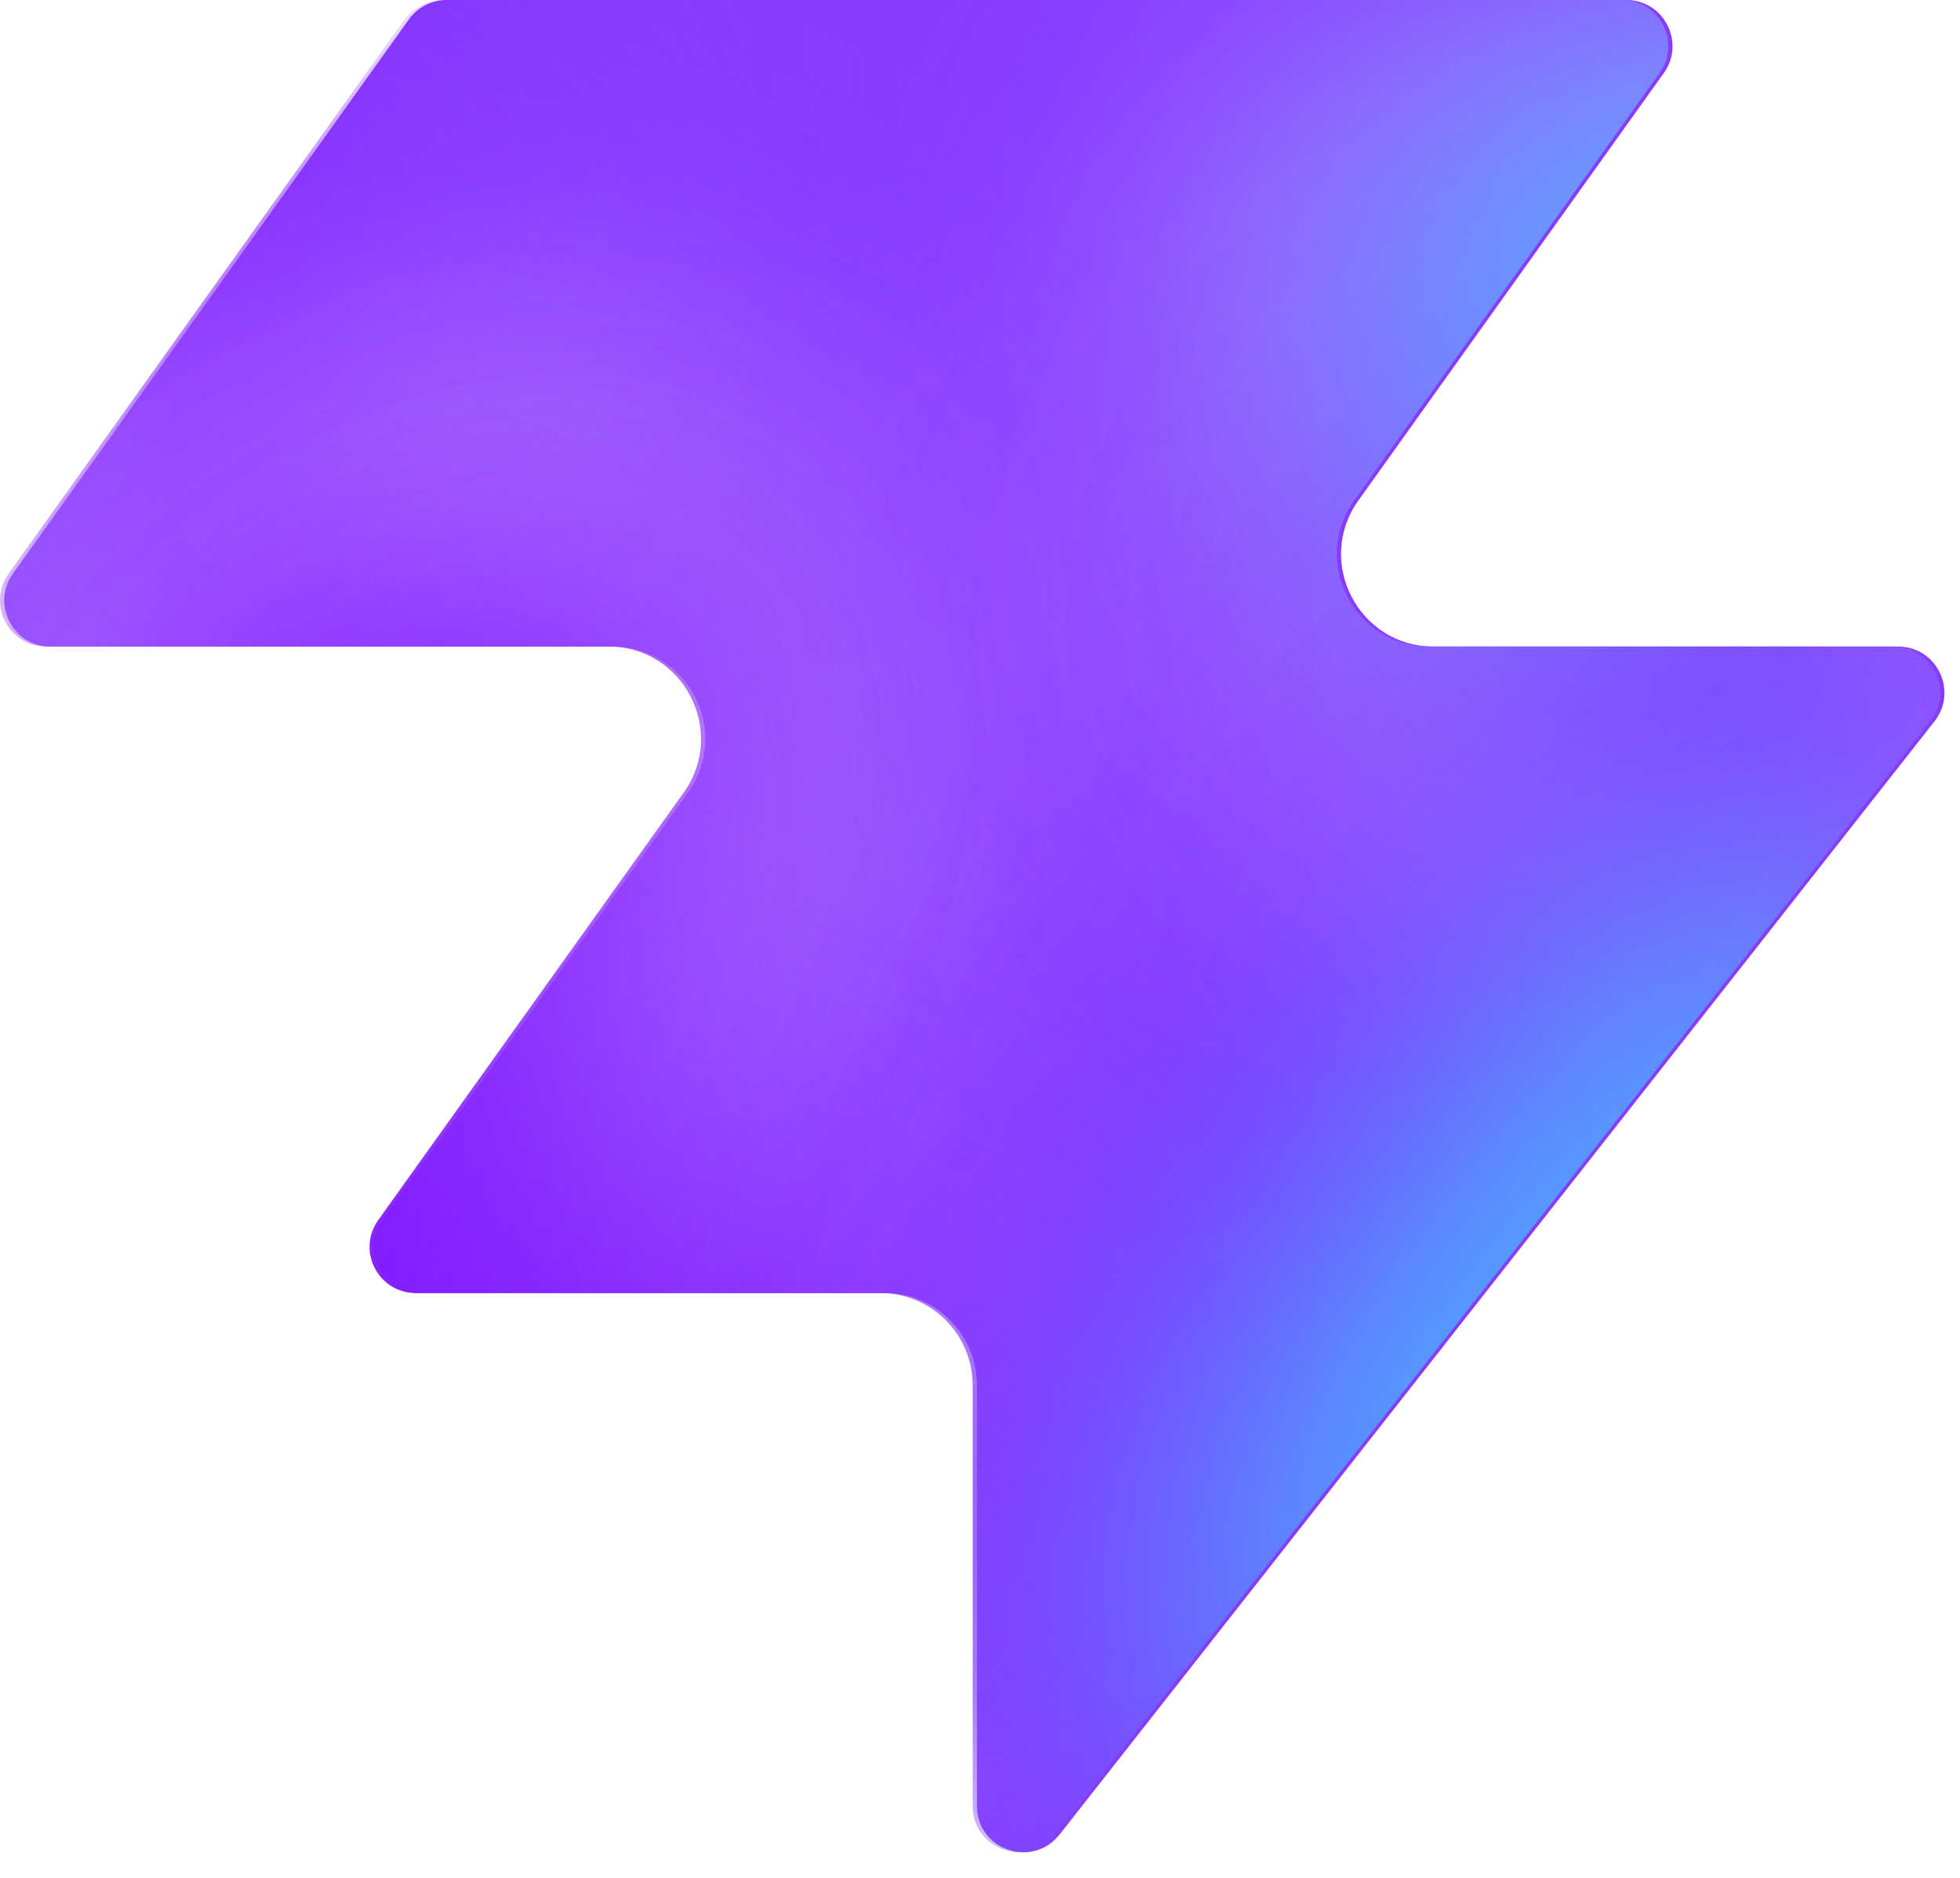
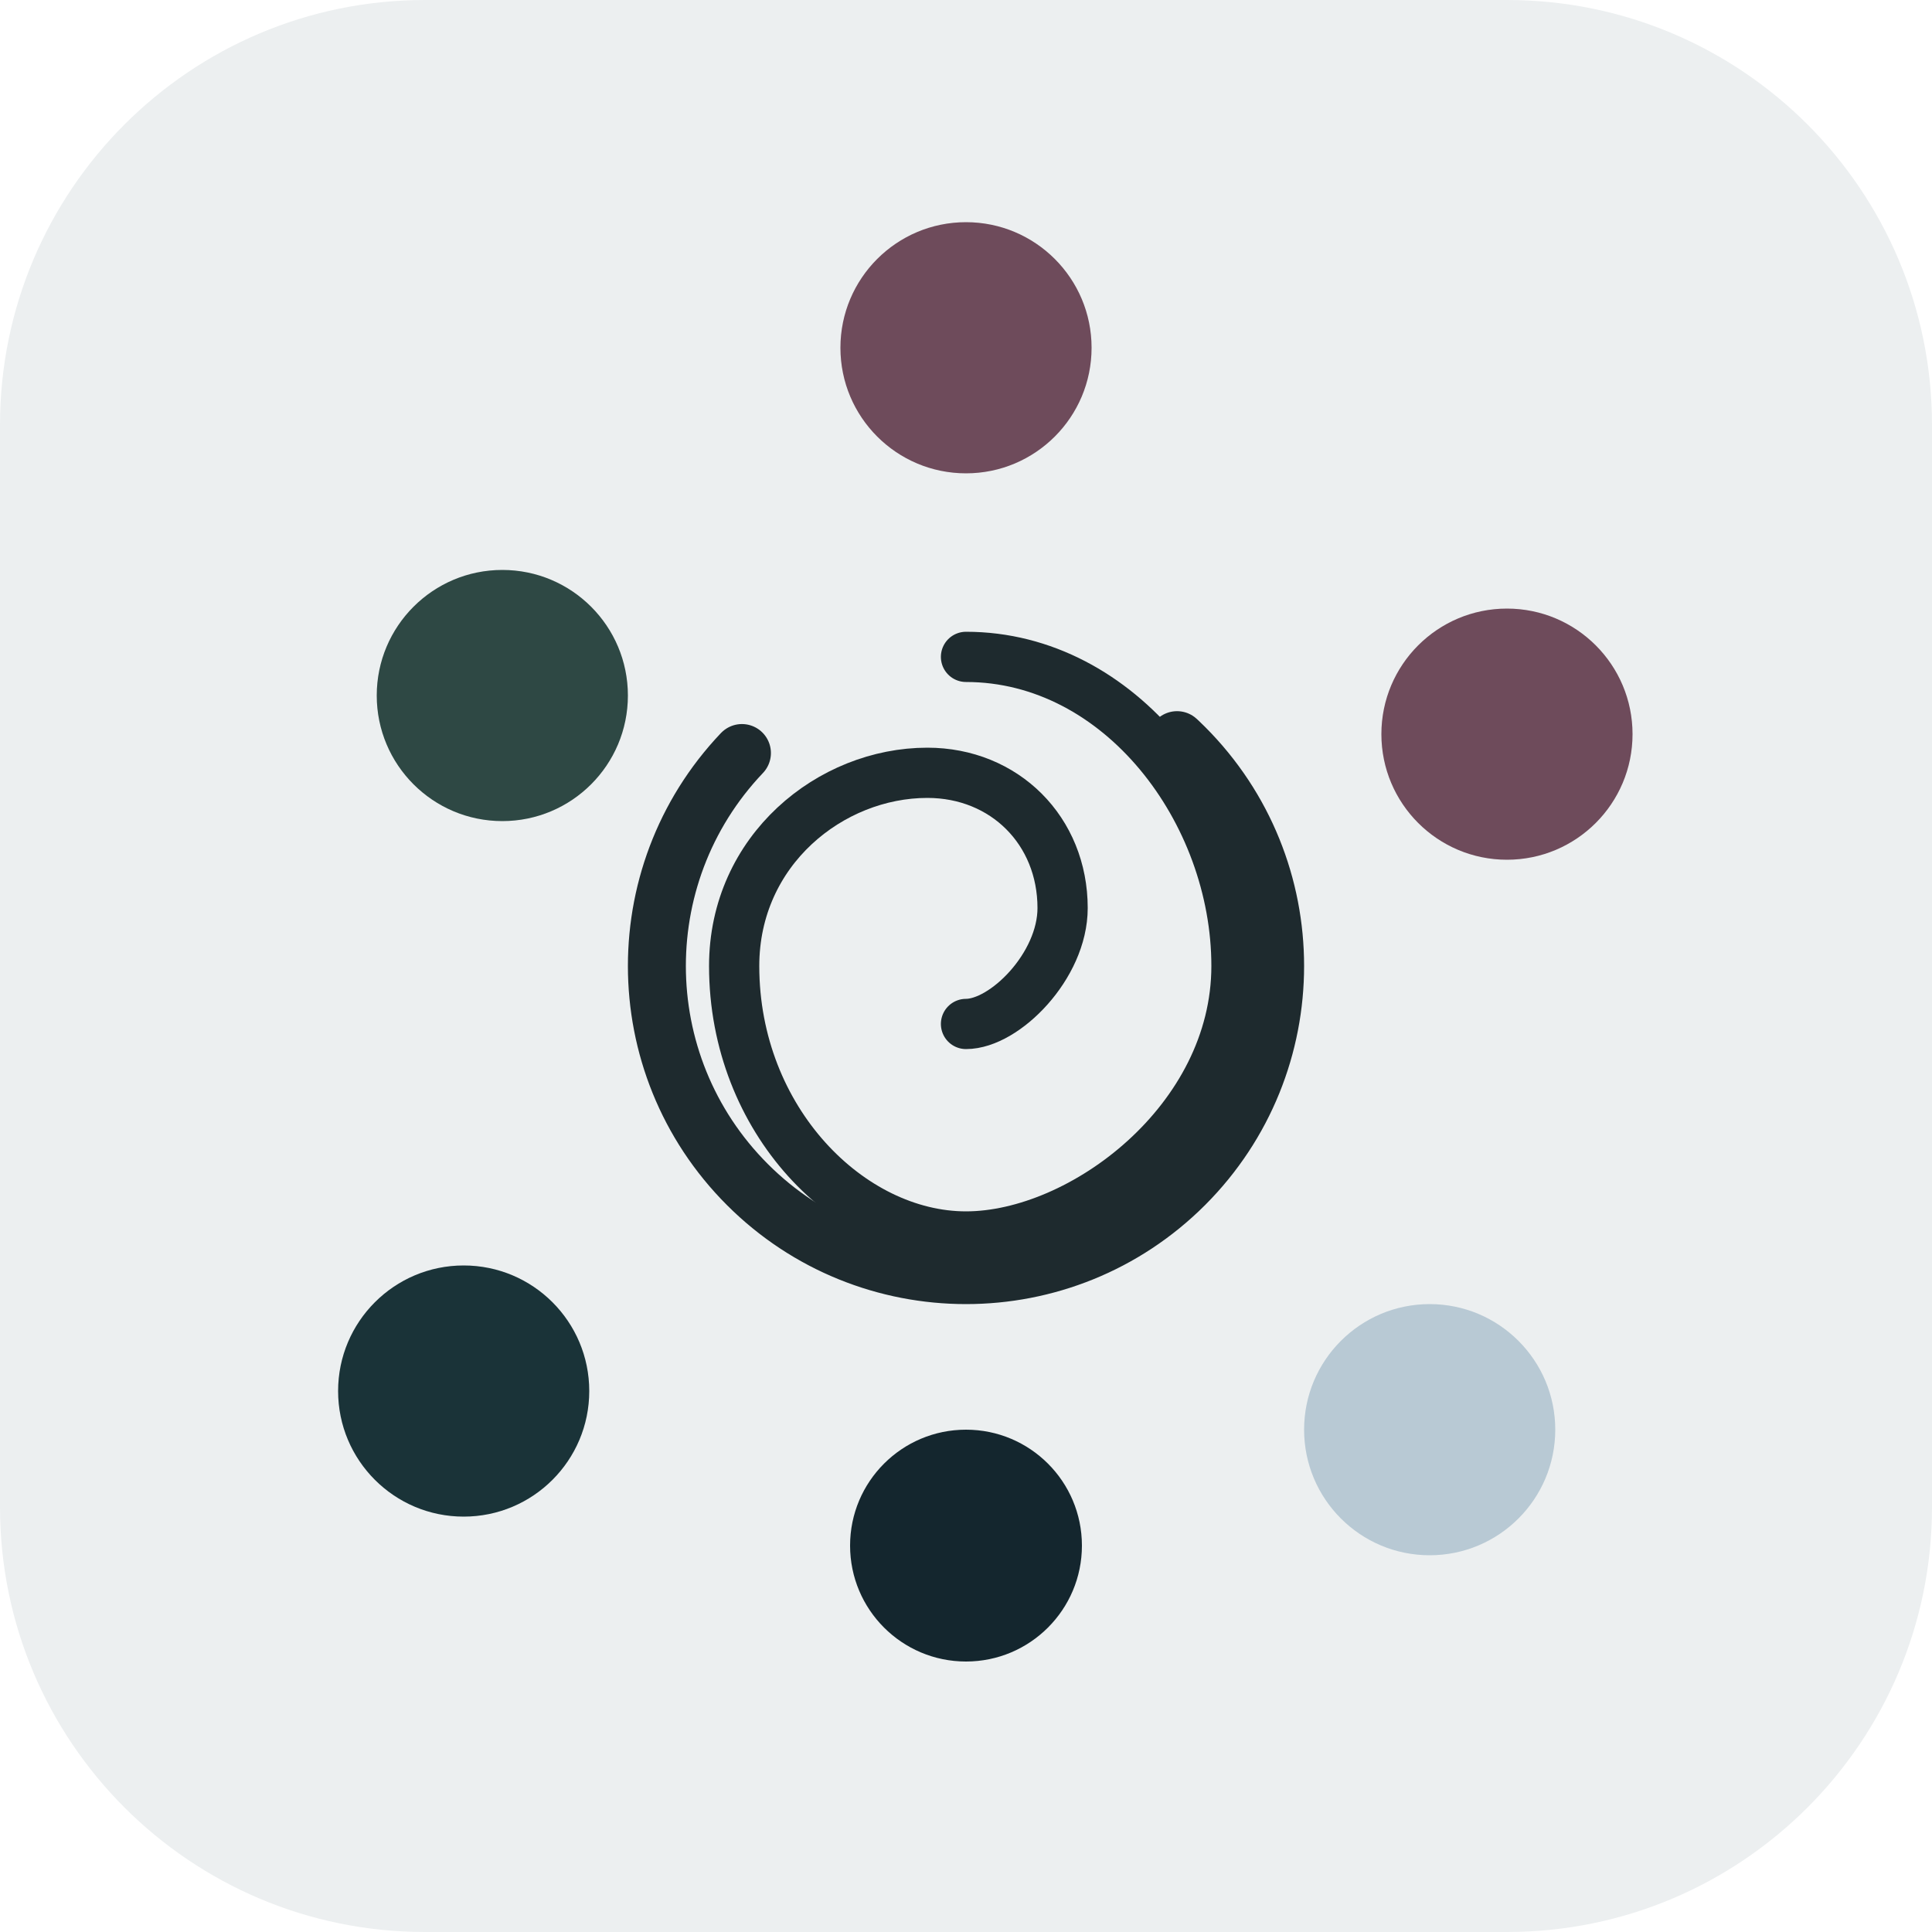
- <svg xmlns="http://www.w3.org/2000/svg" width="48" height="46" fill="none" viewBox="0 0 48 46">
-   <path fill="#863bff" d="M25.946 44.938c-.664.845-2.021.375-2.021-.698V33.937a2.26 2.26 0 0 0-2.262-2.262H10.287c-.92 0-1.456-1.04-.92-1.788l7.48-10.471c1.07-1.497 0-3.578-1.842-3.578H1.237c-.92 0-1.456-1.04-.92-1.788L10.013.474c.214-.297.556-.474.92-.474h28.894c.92 0 1.456 1.04.92 1.788l-7.48 10.471c-1.07 1.498 0 3.579 1.842 3.579h11.377c.943 0 1.473 1.088.89 1.83L25.947 44.94z" style="fill:#863bff;fill:color(display-p3 .525 .23 1);fill-opacity:1" />
-   <mask id="a" width="48" height="46" x="0" y="0" maskUnits="userSpaceOnUse" style="mask-type:alpha">
-     <path fill="#000" d="M25.842 44.938c-.664.844-2.021.375-2.021-.698V33.937a2.26 2.26 0 0 0-2.262-2.262H10.183c-.92 0-1.456-1.04-.92-1.788l7.48-10.471c1.07-1.498 0-3.579-1.842-3.579H1.133c-.92 0-1.456-1.04-.92-1.787L9.91.473c.214-.297.556-.474.92-.474h28.894c.92 0 1.456 1.04.92 1.788l-7.48 10.471c-1.07 1.498 0 3.578 1.842 3.578h11.377c.943 0 1.473 1.088.89 1.832L25.843 44.94z" style="fill:#000;fill-opacity:1" />
-   </mask>
-   <g mask="url(#a)">
-     <g filter="url(#b)">
-       <ellipse cx="5.508" cy="14.704" fill="#ede6ff" rx="5.508" ry="14.704" style="fill:#ede6ff;fill:color(display-p3 .927 .903 1);fill-opacity:1" transform="matrix(.00324 1 1 -.00324 -4.47 31.516)" />
-     </g>
-     <g filter="url(#c)">
-       <ellipse cx="10.399" cy="29.851" fill="#ede6ff" rx="10.399" ry="29.851" style="fill:#ede6ff;fill:color(display-p3 .927 .903 1);fill-opacity:1" transform="matrix(.00324 1 1 -.00324 -39.328 7.883)" />
-     </g>
-     <g filter="url(#d)">
-       <ellipse cx="5.508" cy="30.487" fill="#7e14ff" rx="5.508" ry="30.487" style="fill:#7e14ff;fill:color(display-p3 .492 .077 1);fill-opacity:1" transform="rotate(89.814 -25.913 -14.639)scale(1 -1)" />
-     </g>
-     <g filter="url(#e)">
-       <ellipse cx="5.508" cy="30.599" fill="#7e14ff" rx="5.508" ry="30.599" style="fill:#7e14ff;fill:color(display-p3 .492 .077 1);fill-opacity:1" transform="rotate(89.814 -32.644 -3.334)scale(1 -1)" />
-     </g>
-     <g filter="url(#f)">
-       <ellipse cx="5.508" cy="30.599" fill="#7e14ff" rx="5.508" ry="30.599" style="fill:#7e14ff;fill:color(display-p3 .492 .077 1);fill-opacity:1" transform="matrix(.00324 1 1 -.00324 -34.34 30.47)" />
-     </g>
-     <g filter="url(#g)">
-       <ellipse cx="14.072" cy="22.078" fill="#ede6ff" rx="14.072" ry="22.078" style="fill:#ede6ff;fill:color(display-p3 .927 .903 1);fill-opacity:1" transform="rotate(93.35 24.506 48.493)scale(-1 1)" />
-     </g>
-     <g filter="url(#h)">
-       <ellipse cx="3.47" cy="21.501" fill="#7e14ff" rx="3.47" ry="21.501" style="fill:#7e14ff;fill:color(display-p3 .492 .077 1);fill-opacity:1" transform="rotate(89.009 28.708 47.59)scale(-1 1)" />
-     </g>
-     <g filter="url(#i)">
-       <ellipse cx="3.47" cy="21.501" fill="#7e14ff" rx="3.47" ry="21.501" style="fill:#7e14ff;fill:color(display-p3 .492 .077 1);fill-opacity:1" transform="rotate(89.009 28.708 47.59)scale(-1 1)" />
-     </g>
-     <g filter="url(#j)">
-       <ellipse cx=".387" cy="8.972" fill="#7e14ff" rx="4.407" ry="29.108" style="fill:#7e14ff;fill:color(display-p3 .492 .077 1);fill-opacity:1" transform="rotate(39.51 .387 8.972)" />
-     </g>
-     <g filter="url(#k)">
-       <ellipse cx="47.523" cy="-6.092" fill="#7e14ff" rx="4.407" ry="29.108" style="fill:#7e14ff;fill:color(display-p3 .492 .077 1);fill-opacity:1" transform="rotate(37.892 47.523 -6.092)" />
-     </g>
-     <g filter="url(#l)">
-       <ellipse cx="41.412" cy="6.333" fill="#47bfff" rx="5.971" ry="9.665" style="fill:#47bfff;fill:color(display-p3 .28 .748 1);fill-opacity:1" transform="rotate(37.892 41.412 6.333)" />
-     </g>
-     <g filter="url(#m)">
-       <ellipse cx="-1.879" cy="38.332" fill="#7e14ff" rx="4.407" ry="29.108" style="fill:#7e14ff;fill:color(display-p3 .492 .077 1);fill-opacity:1" transform="rotate(37.892 -1.88 38.332)" />
-     </g>
-     <g filter="url(#n)">
-       <ellipse cx="-1.879" cy="38.332" fill="#7e14ff" rx="4.407" ry="29.108" style="fill:#7e14ff;fill:color(display-p3 .492 .077 1);fill-opacity:1" transform="rotate(37.892 -1.88 38.332)" />
-     </g>
-     <g filter="url(#o)">
-       <ellipse cx="35.651" cy="29.907" fill="#7e14ff" rx="4.407" ry="29.108" style="fill:#7e14ff;fill:color(display-p3 .492 .077 1);fill-opacity:1" transform="rotate(37.892 35.651 29.907)" />
-     </g>
-     <g filter="url(#p)">
-       <ellipse cx="38.418" cy="32.4" fill="#47bfff" rx="5.971" ry="15.297" style="fill:#47bfff;fill:color(display-p3 .28 .748 1);fill-opacity:1" transform="rotate(37.892 38.418 32.4)" />
-     </g>
-   </g>
-   <defs>
-     <filter id="b" width="60.045" height="41.654" x="-19.77" y="16.149" color-interpolation-filters="sRGB" filterUnits="userSpaceOnUse">
-       <feFlood flood-opacity="0" result="BackgroundImageFix" />
-       <feBlend in="SourceGraphic" in2="BackgroundImageFix" result="shape" />
-       <feGaussianBlur result="effect1_foregroundBlur_2002_17158" stdDeviation="7.659" />
-     </filter>
-     <filter id="c" width="90.34" height="51.437" x="-54.613" y="-7.533" color-interpolation-filters="sRGB" filterUnits="userSpaceOnUse">
-       <feFlood flood-opacity="0" result="BackgroundImageFix" />
-       <feBlend in="SourceGraphic" in2="BackgroundImageFix" result="shape" />
-       <feGaussianBlur result="effect1_foregroundBlur_2002_17158" stdDeviation="7.659" />
-     </filter>
-     <filter id="d" width="79.355" height="29.4" x="-49.64" y="2.03" color-interpolation-filters="sRGB" filterUnits="userSpaceOnUse">
-       <feFlood flood-opacity="0" result="BackgroundImageFix" />
-       <feBlend in="SourceGraphic" in2="BackgroundImageFix" result="shape" />
-       <feGaussianBlur result="effect1_foregroundBlur_2002_17158" stdDeviation="4.596" />
-     </filter>
-     <filter id="e" width="79.579" height="29.4" x="-45.045" y="20.029" color-interpolation-filters="sRGB" filterUnits="userSpaceOnUse">
-       <feFlood flood-opacity="0" result="BackgroundImageFix" />
-       <feBlend in="SourceGraphic" in2="BackgroundImageFix" result="shape" />
-       <feGaussianBlur result="effect1_foregroundBlur_2002_17158" stdDeviation="4.596" />
-     </filter>
-     <filter id="f" width="79.579" height="29.4" x="-43.513" y="21.178" color-interpolation-filters="sRGB" filterUnits="userSpaceOnUse">
-       <feFlood flood-opacity="0" result="BackgroundImageFix" />
-       <feBlend in="SourceGraphic" in2="BackgroundImageFix" result="shape" />
-       <feGaussianBlur result="effect1_foregroundBlur_2002_17158" stdDeviation="4.596" />
-     </filter>
-     <filter id="g" width="74.749" height="58.852" x="15.756" y="-17.901" color-interpolation-filters="sRGB" filterUnits="userSpaceOnUse">
-       <feFlood flood-opacity="0" result="BackgroundImageFix" />
-       <feBlend in="SourceGraphic" in2="BackgroundImageFix" result="shape" />
-       <feGaussianBlur result="effect1_foregroundBlur_2002_17158" stdDeviation="7.659" />
-     </filter>
-     <filter id="h" width="61.377" height="25.362" x="23.548" y="2.284" color-interpolation-filters="sRGB" filterUnits="userSpaceOnUse">
-       <feFlood flood-opacity="0" result="BackgroundImageFix" />
-       <feBlend in="SourceGraphic" in2="BackgroundImageFix" result="shape" />
-       <feGaussianBlur result="effect1_foregroundBlur_2002_17158" stdDeviation="4.596" />
-     </filter>
-     <filter id="i" width="61.377" height="25.362" x="23.548" y="2.284" color-interpolation-filters="sRGB" filterUnits="userSpaceOnUse">
-       <feFlood flood-opacity="0" result="BackgroundImageFix" />
-       <feBlend in="SourceGraphic" in2="BackgroundImageFix" result="shape" />
-       <feGaussianBlur result="effect1_foregroundBlur_2002_17158" stdDeviation="4.596" />
-     </filter>
-     <filter id="j" width="56.045" height="63.649" x="-27.636" y="-22.853" color-interpolation-filters="sRGB" filterUnits="userSpaceOnUse">
-       <feFlood flood-opacity="0" result="BackgroundImageFix" />
-       <feBlend in="SourceGraphic" in2="BackgroundImageFix" result="shape" />
-       <feGaussianBlur result="effect1_foregroundBlur_2002_17158" stdDeviation="4.596" />
-     </filter>
-     <filter id="k" width="54.814" height="64.646" x="20.116" y="-38.415" color-interpolation-filters="sRGB" filterUnits="userSpaceOnUse">
-       <feFlood flood-opacity="0" result="BackgroundImageFix" />
-       <feBlend in="SourceGraphic" in2="BackgroundImageFix" result="shape" />
-       <feGaussianBlur result="effect1_foregroundBlur_2002_17158" stdDeviation="4.596" />
-     </filter>
-     <filter id="l" width="33.541" height="35.313" x="24.641" y="-11.323" color-interpolation-filters="sRGB" filterUnits="userSpaceOnUse">
-       <feFlood flood-opacity="0" result="BackgroundImageFix" />
-       <feBlend in="SourceGraphic" in2="BackgroundImageFix" result="shape" />
-       <feGaussianBlur result="effect1_foregroundBlur_2002_17158" stdDeviation="4.596" />
-     </filter>
-     <filter id="m" width="54.814" height="64.646" x="-29.286" y="6.009" color-interpolation-filters="sRGB" filterUnits="userSpaceOnUse">
-       <feFlood flood-opacity="0" result="BackgroundImageFix" />
-       <feBlend in="SourceGraphic" in2="BackgroundImageFix" result="shape" />
-       <feGaussianBlur result="effect1_foregroundBlur_2002_17158" stdDeviation="4.596" />
-     </filter>
-     <filter id="n" width="54.814" height="64.646" x="-29.286" y="6.009" color-interpolation-filters="sRGB" filterUnits="userSpaceOnUse">
-       <feFlood flood-opacity="0" result="BackgroundImageFix" />
-       <feBlend in="SourceGraphic" in2="BackgroundImageFix" result="shape" />
-       <feGaussianBlur result="effect1_foregroundBlur_2002_17158" stdDeviation="4.596" />
-     </filter>
-     <filter id="o" width="54.814" height="64.646" x="8.244" y="-2.416" color-interpolation-filters="sRGB" filterUnits="userSpaceOnUse">
-       <feFlood flood-opacity="0" result="BackgroundImageFix" />
-       <feBlend in="SourceGraphic" in2="BackgroundImageFix" result="shape" />
-       <feGaussianBlur result="effect1_foregroundBlur_2002_17158" stdDeviation="4.596" />
-     </filter>
-     <filter id="p" width="39.409" height="43.623" x="18.713" y="10.588" color-interpolation-filters="sRGB" filterUnits="userSpaceOnUse">
-       <feFlood flood-opacity="0" result="BackgroundImageFix" />
-       <feBlend in="SourceGraphic" in2="BackgroundImageFix" result="shape" />
-       <feGaussianBlur result="effect1_foregroundBlur_2002_17158" stdDeviation="4.596" />
-     </filter>
-   </defs>
+ <svg xmlns="http://www.w3.org/2000/svg" viewBox="0 0 100 100">
+   <rect width="100" height="100" rx="22" fill="#ECEFF0" />
+   <circle cx="50" cy="50" r="16" stroke="#1E2A2E" stroke-width="3" fill="none" stroke-linecap="round" stroke-dasharray="75 25" transform="rotate(-45 50 50)" />
+   <path d="M50 34 C58 34 64 42 64 50 C64 58 56 64 50 64 C44 64 38 58 38 50 C38 44 43 40 48 40 C52 40 55 43 55 47 C55 50 52 53 50 53" fill="none" stroke="#1E2A2E" stroke-width="2.6" stroke-linecap="round" />
+   <circle cx="50" cy="18" r="6.5" fill="#6E4B5B" />
+   <circle cx="78" cy="38" r="6.5" fill="#6E4B5B" />
+   <circle cx="74" cy="74" r="6.5" fill="#B8C9D4" />
+   <circle cx="50" cy="80" r="6" fill="#14262E" />
+   <circle cx="24" cy="72" r="6.5" fill="#1A3338" />
+   <circle cx="26" cy="36" r="6.5" fill="#2E4844" />
</svg>
